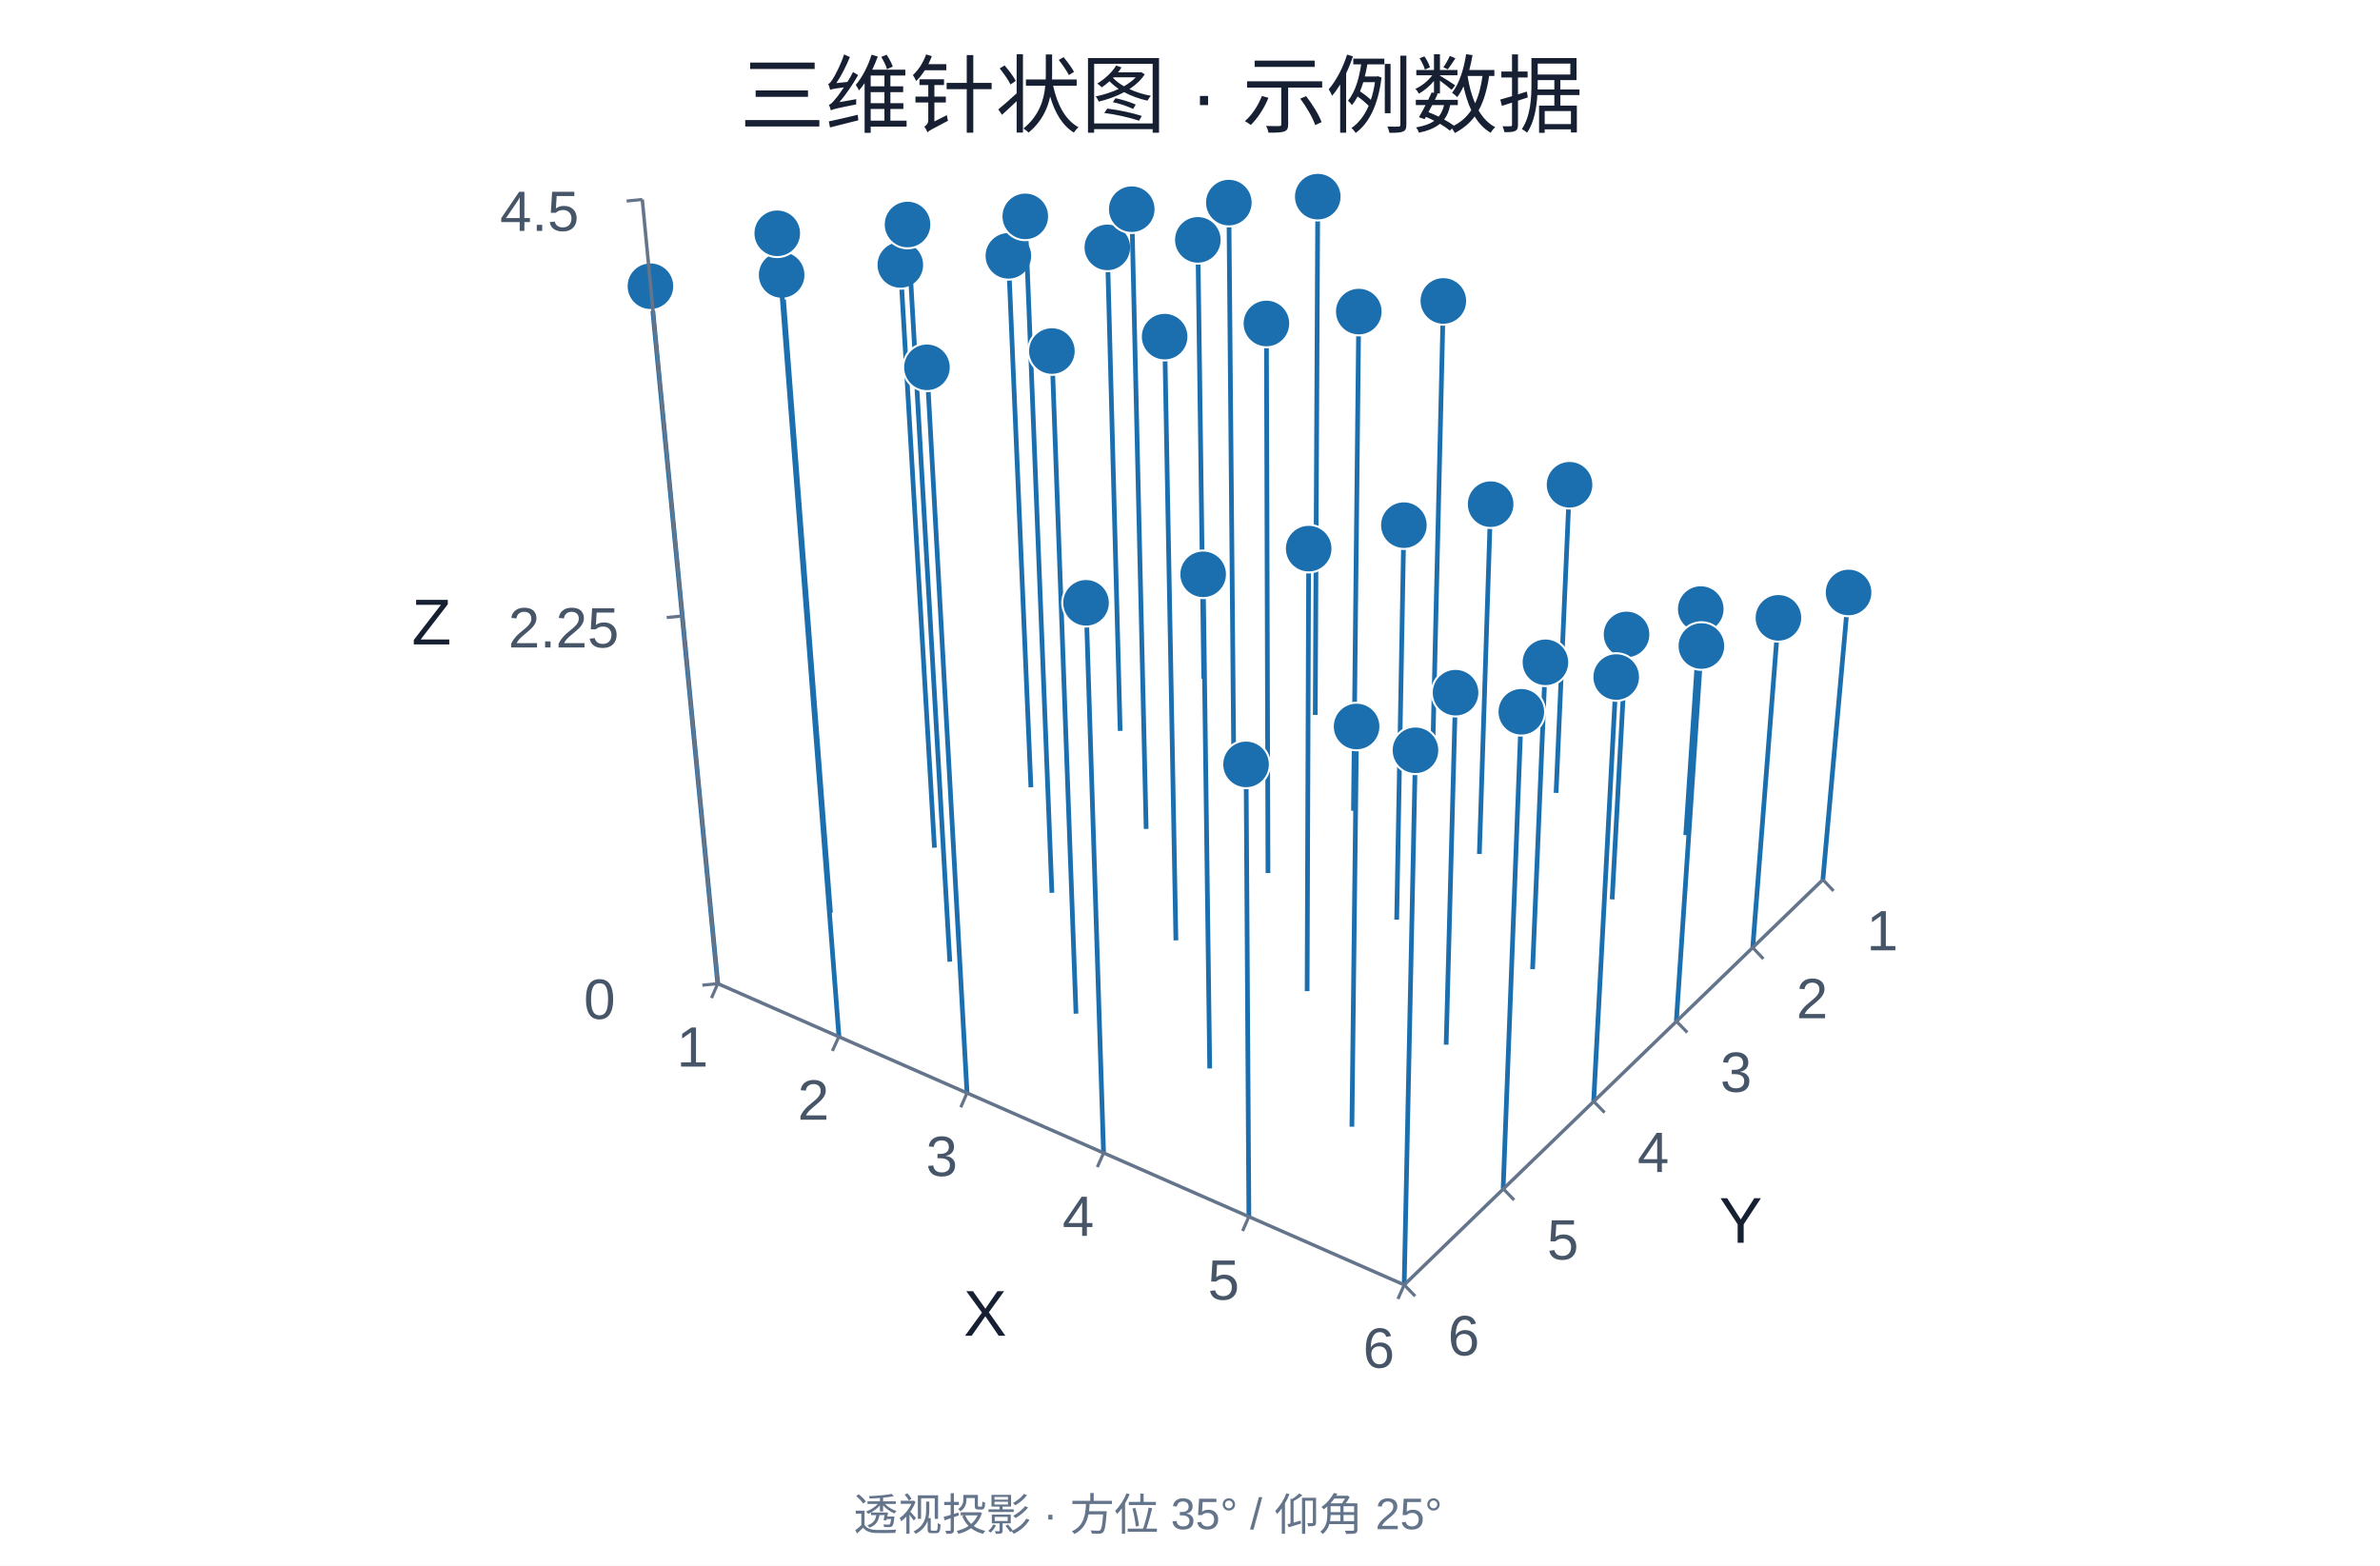
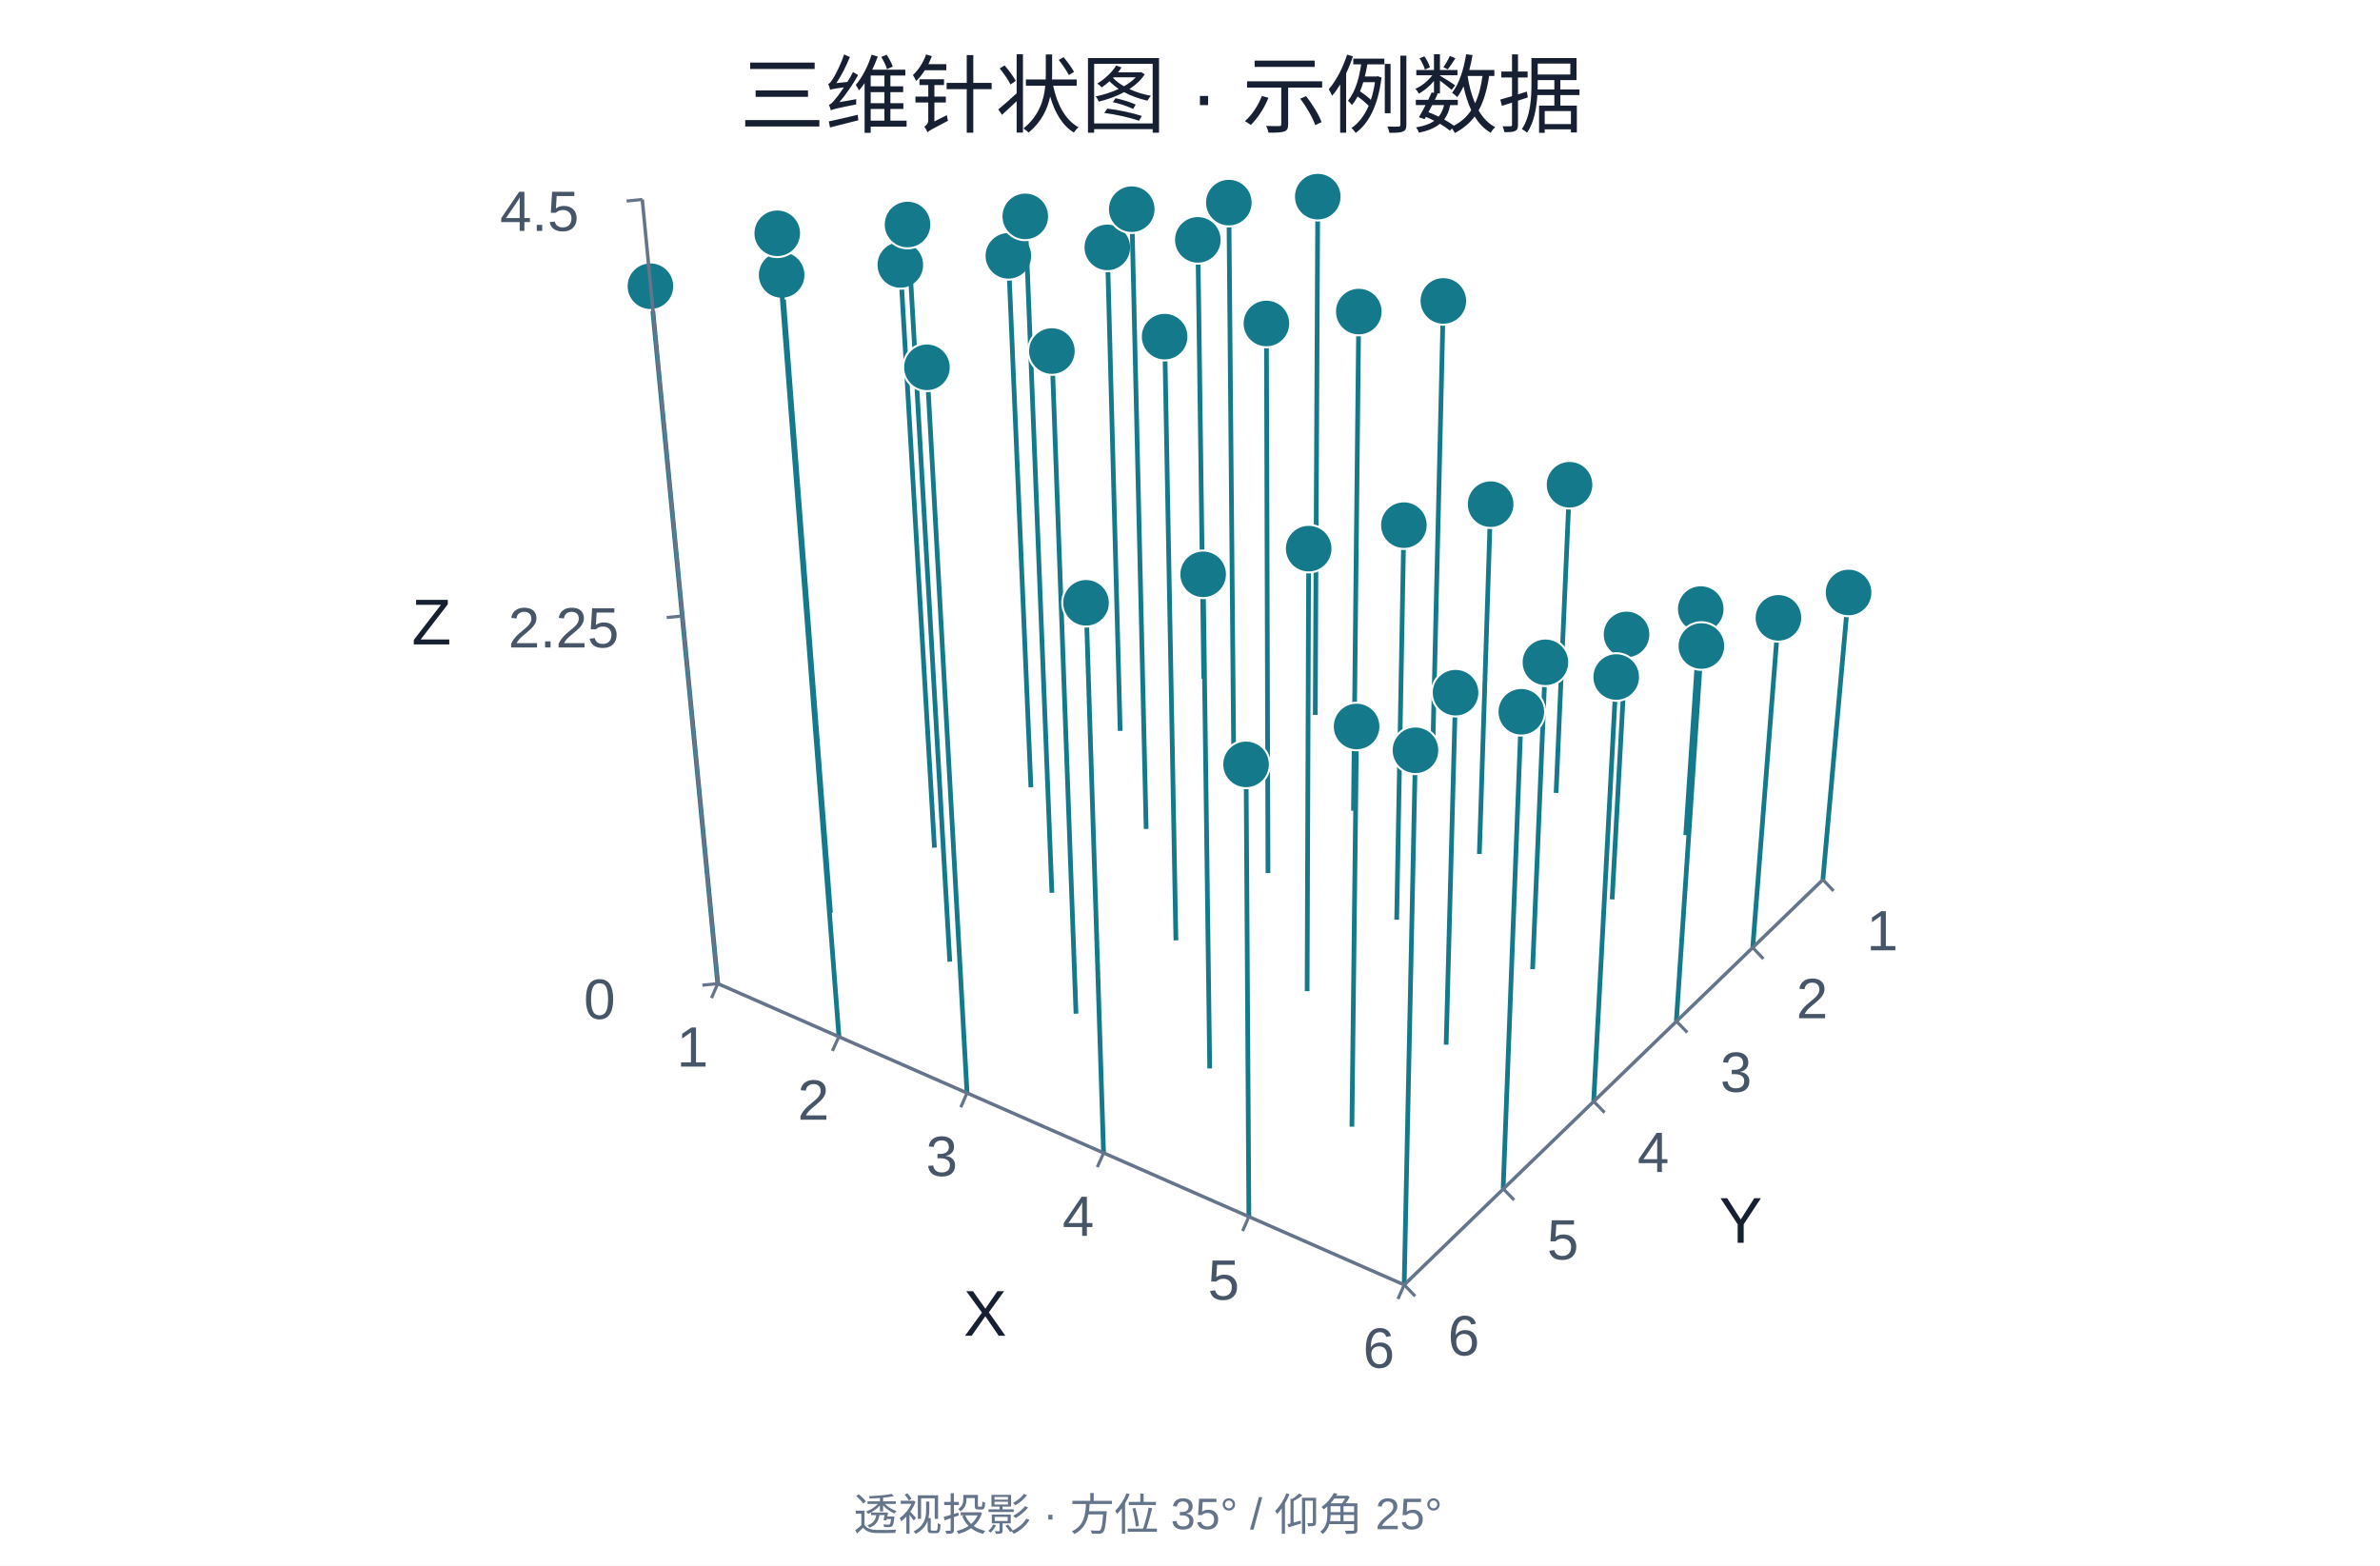
<svg xmlns="http://www.w3.org/2000/svg" width="760" height="500" version="1.1" baseProfile="full" viewBox="0 0 760 500">
  <rect width="760" height="500" x="0" y="0" fill="#ffffff" />
-   <polyline points="384.4 216.7 382.5 76.6" fill="none" pointer-events="visible" stroke="#1B6FAE" stroke-width="1.5" stroke-linejoin="round" class="zr69-cls-832" />
-   <polyline points="420 228.3 420.8 62.8" fill="none" pointer-events="visible" stroke="#1B6FAE" stroke-width="1.5" stroke-linejoin="round" class="zr69-cls-832" />
-   <circle cx="382.5" cy="76.6" r="7.6" fill="#1B6FAE" stroke="#ffffff" stroke-width="0.65" class="zr69-cls-833" />
-   <polyline points="357.7 233.4 353.6 79" fill="none" pointer-events="visible" stroke="#1B6FAE" stroke-width="1.5" stroke-linejoin="round" class="zr69-cls-832" />
-   <polyline points="457.5 240.4 460.9 96.1" fill="none" pointer-events="visible" stroke="#1B6FAE" stroke-width="1.5" stroke-linejoin="round" class="zr69-cls-832" />
-   <polyline points="496.9 253.2 501.2 154.8" fill="none" pointer-events="visible" stroke="#1B6FAE" stroke-width="1.5" stroke-linejoin="round" class="zr69-cls-832" />
-   <polyline points="394 245.8 392.4 64.7" fill="none" pointer-events="visible" stroke="#1B6FAE" stroke-width="1.5" stroke-linejoin="round" class="zr69-cls-832" />
-   <circle cx="420.8" cy="62.8" r="7.6" fill="#1B6FAE" stroke="#ffffff" stroke-width="0.65" class="zr69-cls-833" />
-   <circle cx="353.6" cy="79" r="7.6" fill="#1B6FAE" stroke="#ffffff" stroke-width="0.65" class="zr69-cls-833" />
-   <polyline points="329.2 251.4 322 81.7" fill="none" pointer-events="visible" stroke="#1B6FAE" stroke-width="1.5" stroke-linejoin="round" class="zr69-cls-832" />
-   <polyline points="538.3 266.7 543.1 194.5" fill="none" pointer-events="visible" stroke="#1B6FAE" stroke-width="1.5" stroke-linejoin="round" class="zr69-cls-832" />
-   <circle cx="460.9" cy="96.1" r="7.6" fill="#1B6FAE" stroke="#ffffff" stroke-width="0.65" class="zr69-cls-833" />
-   <circle cx="501.2" cy="154.8" r="7.6" fill="#1B6FAE" stroke="#ffffff" stroke-width="0.65" class="zr69-cls-833" />
-   <polyline points="432.2 258.9 433.9 99.5" fill="none" pointer-events="visible" stroke="#1B6FAE" stroke-width="1.5" stroke-linejoin="round" class="zr69-cls-832" />
-   <circle cx="543.1" cy="194.5" r="7.6" fill="#1B6FAE" stroke="#ffffff" stroke-width="0.65" class="zr69-cls-833" />
-   <polyline points="472.4 272.7 476 161" fill="none" pointer-events="visible" stroke="#1B6FAE" stroke-width="1.5" stroke-linejoin="round" class="zr69-cls-832" />
-   <polyline points="366 264.7 361.4 66.8" fill="none" pointer-events="visible" stroke="#1B6FAE" stroke-width="1.5" stroke-linejoin="round" class="zr69-cls-832" />
-   <circle cx="392.4" cy="64.7" r="7.6" fill="#1B6FAE" stroke="#ffffff" stroke-width="0.65" class="zr69-cls-833" />
-   <polyline points="582.1 280.9 590.3 189.2" fill="none" pointer-events="visible" stroke="#1B6FAE" stroke-width="1.5" stroke-linejoin="round" class="zr69-cls-832" />
-   <polyline points="298.4 270.7 287.5 84.6" fill="none" pointer-events="visible" stroke="#1B6FAE" stroke-width="1.5" stroke-linejoin="round" class="zr69-cls-832" />
-   <circle cx="322" cy="81.7" r="7.6" fill="#1B6FAE" stroke="#ffffff" stroke-width="0.65" class="zr69-cls-833" />
-   <polyline points="514.8 287.2 519.4 202.6" fill="none" pointer-events="visible" stroke="#1B6FAE" stroke-width="1.5" stroke-linejoin="round" class="zr69-cls-832" />
-   <circle cx="433.9" cy="99.5" r="7.6" fill="#1B6FAE" stroke="#ffffff" stroke-width="0.65" class="zr69-cls-833" />
-   <polyline points="404.9 278.8 404.4 103.3" fill="none" pointer-events="visible" stroke="#1B6FAE" stroke-width="1.5" stroke-linejoin="round" class="zr69-cls-832" />
-   <circle cx="476" cy="161" r="7.6" fill="#1B6FAE" stroke="#ffffff" stroke-width="0.65" class="zr69-cls-833" />
-   <circle cx="590.3" cy="189.2" r="7.6" fill="#1B6FAE" stroke="#ffffff" stroke-width="0.65" class="zr69-cls-833" />
-   <circle cx="519.4" cy="202.6" r="7.6" fill="#1B6FAE" stroke="#ffffff" stroke-width="0.65" class="zr69-cls-833" />
-   <polyline points="446 293.7 448.3 167.7" fill="none" pointer-events="visible" stroke="#1B6FAE" stroke-width="1.5" stroke-linejoin="round" class="zr69-cls-832" />
-   <polyline points="335.9 285.1 327.4 69.1" fill="none" pointer-events="visible" stroke="#1B6FAE" stroke-width="1.5" stroke-linejoin="round" class="zr69-cls-832" />
-   <polyline points="559.7 302.6 567.9 197.3" fill="none" pointer-events="visible" stroke="#1B6FAE" stroke-width="1.5" stroke-linejoin="round" class="zr69-cls-832" />
-   <circle cx="361.4" cy="66.8" r="7.6" fill="#1B6FAE" stroke="#ffffff" stroke-width="0.65" class="zr69-cls-833" />
-   <polyline points="265.2 291.5 249.6 87.8" fill="none" pointer-events="visible" stroke="#1B6FAE" stroke-width="1.5" stroke-linejoin="round" class="zr69-cls-832" />
-   <circle cx="287.5" cy="84.6" r="7.6" fill="#1B6FAE" stroke="#ffffff" stroke-width="0.65" class="zr69-cls-833" />
-   <polyline points="489.4 309.5 493.5 211.5" fill="none" pointer-events="visible" stroke="#1B6FAE" stroke-width="1.5" stroke-linejoin="round" class="zr69-cls-832" />
-   <polyline points="375.5 300.3 371.9 107.5" fill="none" pointer-events="visible" stroke="#1B6FAE" stroke-width="1.5" stroke-linejoin="round" class="zr69-cls-832" />
-   <circle cx="404.4" cy="103.3" r="7.6" fill="#1B6FAE" stroke="#ffffff" stroke-width="0.65" class="zr69-cls-833" />
-   <circle cx="448.3" cy="167.7" r="7.6" fill="#1B6FAE" stroke="#ffffff" stroke-width="0.65" class="zr69-cls-833" />
-   <circle cx="567.9" cy="197.3" r="7.6" fill="#1B6FAE" stroke="#ffffff" stroke-width="0.65" class="zr69-cls-833" />
-   <polyline points="417.4 316.5 417.9 175.2" fill="none" pointer-events="visible" stroke="#1B6FAE" stroke-width="1.5" stroke-linejoin="round" class="zr69-cls-832" />
-   <circle cx="493.5" cy="211.5" r="7.6" fill="#1B6FAE" stroke="#ffffff" stroke-width="0.65" class="zr69-cls-833" />
-   <polyline points="303.3 307.1 289.8 71.7" fill="none" pointer-events="visible" stroke="#1B6FAE" stroke-width="1.5" stroke-linejoin="round" class="zr69-cls-832" />
-   <polyline points="535.3 326.1 543.3 206.3" fill="none" pointer-events="visible" stroke="#1B6FAE" stroke-width="1.5" stroke-linejoin="round" class="zr69-cls-832" />
-   <polyline points="229.2 314.1 207.7 91.4" fill="none" pointer-events="visible" stroke="#1B6FAE" stroke-width="1.5" stroke-linejoin="round" class="zr69-cls-832" />
-   <circle cx="327.4" cy="69.1" r="7.6" fill="#1B6FAE" stroke="#ffffff" stroke-width="0.65" class="zr69-cls-833" />
-   <circle cx="249.6" cy="87.8" r="7.6" fill="#1B6FAE" stroke="#ffffff" stroke-width="0.65" class="zr69-cls-833" />
-   <polyline points="461.8 333.6 464.8 221.2" fill="none" pointer-events="visible" stroke="#1B6FAE" stroke-width="1.5" stroke-linejoin="round" class="zr69-cls-832" />
-   <polyline points="343.6 323.7 335.9 112.1" fill="none" pointer-events="visible" stroke="#1B6FAE" stroke-width="1.5" stroke-linejoin="round" class="zr69-cls-832" />
-   <circle cx="371.9" cy="107.5" r="7.6" fill="#1B6FAE" stroke="#ffffff" stroke-width="0.65" class="zr69-cls-833" />
-   <circle cx="417.9" cy="175.2" r="7.6" fill="#1B6FAE" stroke="#ffffff" stroke-width="0.65" class="zr69-cls-833" />
-   <circle cx="543.3" cy="206.3" r="7.6" fill="#1B6FAE" stroke="#ffffff" stroke-width="0.65" class="zr69-cls-833" />
-   <polyline points="386.3 341.2 384.2 183.4" fill="none" pointer-events="visible" stroke="#1B6FAE" stroke-width="1.5" stroke-linejoin="round" class="zr69-cls-832" />
-   <polyline points="267.9 331 248.2 74.5" fill="none" pointer-events="visible" stroke="#1B6FAE" stroke-width="1.5" stroke-linejoin="round" class="zr69-cls-832" />
-   <circle cx="464.8" cy="221.2" r="7.6" fill="#1B6FAE" stroke="#ffffff" stroke-width="0.65" class="zr69-cls-833" />
-   <polyline points="508.9 351.7 516.1 216.2" fill="none" pointer-events="visible" stroke="#1B6FAE" stroke-width="1.5" stroke-linejoin="round" class="zr69-cls-832" />
-   <circle cx="289.8" cy="71.7" r="7.6" fill="#1B6FAE" stroke="#ffffff" stroke-width="0.65" class="zr69-cls-833" />
-   <polyline points="431.7 359.8 433.2 232" fill="none" pointer-events="visible" stroke="#1B6FAE" stroke-width="1.5" stroke-linejoin="round" class="zr69-cls-832" />
-   <circle cx="207.7" cy="91.4" r="7.6" fill="#1B6FAE" stroke="#ffffff" stroke-width="0.65" class="zr69-cls-833" />
-   <polyline points="308.8 349 296 117.3" fill="none" pointer-events="visible" stroke="#1B6FAE" stroke-width="1.5" stroke-linejoin="round" class="zr69-cls-832" />
-   <circle cx="335.9" cy="112.1" r="7.6" fill="#1B6FAE" stroke="#ffffff" stroke-width="0.65" class="zr69-cls-833" />
-   <circle cx="384.2" cy="183.4" r="7.6" fill="#1B6FAE" stroke="#ffffff" stroke-width="0.65" class="zr69-cls-833" />
-   <circle cx="516.1" cy="216.2" r="7.6" fill="#1B6FAE" stroke="#ffffff" stroke-width="0.65" class="zr69-cls-833" />
-   <polyline points="352.4 368.2 346.8 192.5" fill="none" pointer-events="visible" stroke="#1B6FAE" stroke-width="1.5" stroke-linejoin="round" class="zr69-cls-832" />
-   <circle cx="433.2" cy="232" r="7.6" fill="#1B6FAE" stroke="#ffffff" stroke-width="0.65" class="zr69-cls-833" />
-   <polyline points="480 379.6 485.8 227.3" fill="none" pointer-events="visible" stroke="#1B6FAE" stroke-width="1.5" stroke-linejoin="round" class="zr69-cls-832" />
-   <circle cx="248.2" cy="74.5" r="7.6" fill="#1B6FAE" stroke="#ffffff" stroke-width="0.65" class="zr69-cls-833" />
-   <polyline points="398.8 388.5 397.9 244.1" fill="none" pointer-events="visible" stroke="#1B6FAE" stroke-width="1.5" stroke-linejoin="round" class="zr69-cls-832" />
-   <circle cx="296" cy="117.3" r="7.6" fill="#1B6FAE" stroke="#ffffff" stroke-width="0.65" class="zr69-cls-833" />
-   <circle cx="346.8" cy="192.5" r="7.6" fill="#1B6FAE" stroke="#ffffff" stroke-width="0.65" class="zr69-cls-833" />
-   <circle cx="485.8" cy="227.3" r="7.6" fill="#1B6FAE" stroke="#ffffff" stroke-width="0.65" class="zr69-cls-833" />
-   <circle cx="397.9" cy="244.1" r="7.6" fill="#1B6FAE" stroke="#ffffff" stroke-width="0.65" class="zr69-cls-833" />
-   <polyline points="448.4 410.3 452 239.6" fill="none" pointer-events="visible" stroke="#1B6FAE" stroke-width="1.5" stroke-linejoin="round" class="zr69-cls-832" />
-   <circle cx="452" cy="239.6" r="7.6" fill="#1B6FAE" stroke="#ffffff" stroke-width="0.65" class="zr69-cls-833" />
-   <path d="M229.2 314.1L448.4 410.3" fill="none" pointer-events="visible" stroke="#64748b" stroke-width="1.1" class="zr69-cls-834" />
-   <path d="M229.2 314.1L227.2 318.7" fill="none" pointer-events="visible" stroke="#64748b" class="zr69-cls-834" />
-   <path d="M267.9 331L265.8 335.6" fill="none" pointer-events="visible" stroke="#64748b" class="zr69-cls-834" />
-   <path d="M308.8 349L306.8 353.6" fill="none" pointer-events="visible" stroke="#64748b" class="zr69-cls-834" />
-   <path d="M352.4 368.2L350.4 372.7" fill="none" pointer-events="visible" stroke="#64748b" class="zr69-cls-834" />
-   <path d="M398.8 388.5L396.8 393.1" fill="none" pointer-events="visible" stroke="#64748b" class="zr69-cls-834" />
-   <path d="M448.4 410.3L446.4 414.8" fill="none" pointer-events="visible" stroke="#64748b" class="zr69-cls-834" />
-   <path d="M582.1 280.9L448.4 410.3" fill="none" pointer-events="visible" stroke="#64748b" stroke-width="1.1" class="zr69-cls-834" />
-   <path d="M582.1 280.9L585.5 284.5" fill="none" pointer-events="visible" stroke="#64748b" class="zr69-cls-834" />
-   <path d="M559.7 302.6L563.1 306.2" fill="none" pointer-events="visible" stroke="#64748b" class="zr69-cls-834" />
-   <path d="M535.3 326.1L538.8 329.7" fill="none" pointer-events="visible" stroke="#64748b" class="zr69-cls-834" />
-   <path d="M508.9 351.7L512.4 355.3" fill="none" pointer-events="visible" stroke="#64748b" class="zr69-cls-834" />
-   <path d="M480 379.6L483.5 383.2" fill="none" pointer-events="visible" stroke="#64748b" class="zr69-cls-834" />
-   <path d="M448.4 410.3L451.9 413.9" fill="none" pointer-events="visible" stroke="#64748b" class="zr69-cls-834" />
-   <path d="M229.2 314.1L205.1 63.7" fill="none" pointer-events="visible" stroke="#64748b" stroke-width="1.1" class="zr69-cls-834" />
-   <path d="M229.2 314.1L224.3 314.6" fill="none" pointer-events="visible" stroke="#64748b" class="zr69-cls-834" />
-   <path d="M217.9 196.7L212.9 197.2" fill="none" pointer-events="visible" stroke="#64748b" class="zr69-cls-834" />
-   <path d="M205.1 63.7L200.1 64.2" fill="none" pointer-events="visible" stroke="#64748b" class="zr69-cls-834" />
-   <path d="M0 0l287.6 0l0 32.7l-287.6 0Z" transform="translate(236.2045 12)" fill="none" pointer-events="visible" class="zr69-cls-834" />
+   <polyline points="384.4 216.7 382.5 76.6" fill="none" pointer-events="visible" stroke="#147a8b" stroke-width="1.5" stroke-linejoin="round" class="zr69-cls-830" />
+   <polyline points="420 228.3 420.8 62.8" fill="none" pointer-events="visible" stroke="#147a8b" stroke-width="1.5" stroke-linejoin="round" class="zr69-cls-830" />
+   <circle cx="382.5" cy="76.6" r="7.6" fill="#147a8b" stroke="#ffffff" stroke-width="0.65" class="zr69-cls-831" />
+   <polyline points="357.7 233.4 353.6 79" fill="none" pointer-events="visible" stroke="#147a8b" stroke-width="1.5" stroke-linejoin="round" class="zr69-cls-830" />
+   <polyline points="457.5 240.4 460.9 96.1" fill="none" pointer-events="visible" stroke="#147a8b" stroke-width="1.5" stroke-linejoin="round" class="zr69-cls-830" />
+   <polyline points="496.9 253.2 501.2 154.8" fill="none" pointer-events="visible" stroke="#147a8b" stroke-width="1.5" stroke-linejoin="round" class="zr69-cls-830" />
+   <polyline points="394 245.8 392.4 64.7" fill="none" pointer-events="visible" stroke="#147a8b" stroke-width="1.5" stroke-linejoin="round" class="zr69-cls-830" />
+   <circle cx="420.8" cy="62.8" r="7.6" fill="#147a8b" stroke="#ffffff" stroke-width="0.65" class="zr69-cls-831" />
+   <circle cx="353.6" cy="79" r="7.6" fill="#147a8b" stroke="#ffffff" stroke-width="0.65" class="zr69-cls-831" />
+   <polyline points="329.2 251.4 322 81.7" fill="none" pointer-events="visible" stroke="#147a8b" stroke-width="1.5" stroke-linejoin="round" class="zr69-cls-830" />
+   <polyline points="538.3 266.7 543.1 194.5" fill="none" pointer-events="visible" stroke="#147a8b" stroke-width="1.5" stroke-linejoin="round" class="zr69-cls-830" />
+   <circle cx="460.9" cy="96.1" r="7.6" fill="#147a8b" stroke="#ffffff" stroke-width="0.65" class="zr69-cls-831" />
+   <circle cx="501.2" cy="154.8" r="7.6" fill="#147a8b" stroke="#ffffff" stroke-width="0.65" class="zr69-cls-831" />
+   <polyline points="432.2 258.9 433.9 99.5" fill="none" pointer-events="visible" stroke="#147a8b" stroke-width="1.5" stroke-linejoin="round" class="zr69-cls-830" />
+   <circle cx="543.1" cy="194.5" r="7.6" fill="#147a8b" stroke="#ffffff" stroke-width="0.65" class="zr69-cls-831" />
+   <polyline points="472.4 272.7 476 161" fill="none" pointer-events="visible" stroke="#147a8b" stroke-width="1.5" stroke-linejoin="round" class="zr69-cls-830" />
+   <polyline points="366 264.7 361.4 66.8" fill="none" pointer-events="visible" stroke="#147a8b" stroke-width="1.5" stroke-linejoin="round" class="zr69-cls-830" />
+   <circle cx="392.4" cy="64.7" r="7.6" fill="#147a8b" stroke="#ffffff" stroke-width="0.65" class="zr69-cls-831" />
+   <polyline points="582.1 280.9 590.3 189.2" fill="none" pointer-events="visible" stroke="#147a8b" stroke-width="1.5" stroke-linejoin="round" class="zr69-cls-830" />
+   <polyline points="298.4 270.7 287.5 84.6" fill="none" pointer-events="visible" stroke="#147a8b" stroke-width="1.5" stroke-linejoin="round" class="zr69-cls-830" />
+   <circle cx="322" cy="81.7" r="7.6" fill="#147a8b" stroke="#ffffff" stroke-width="0.65" class="zr69-cls-831" />
+   <polyline points="514.8 287.2 519.4 202.6" fill="none" pointer-events="visible" stroke="#147a8b" stroke-width="1.5" stroke-linejoin="round" class="zr69-cls-830" />
+   <circle cx="433.9" cy="99.5" r="7.6" fill="#147a8b" stroke="#ffffff" stroke-width="0.65" class="zr69-cls-831" />
+   <polyline points="404.9 278.8 404.4 103.3" fill="none" pointer-events="visible" stroke="#147a8b" stroke-width="1.5" stroke-linejoin="round" class="zr69-cls-830" />
+   <circle cx="476" cy="161" r="7.6" fill="#147a8b" stroke="#ffffff" stroke-width="0.65" class="zr69-cls-831" />
+   <circle cx="590.3" cy="189.2" r="7.6" fill="#147a8b" stroke="#ffffff" stroke-width="0.65" class="zr69-cls-831" />
+   <circle cx="519.4" cy="202.6" r="7.6" fill="#147a8b" stroke="#ffffff" stroke-width="0.65" class="zr69-cls-831" />
+   <polyline points="446 293.7 448.3 167.7" fill="none" pointer-events="visible" stroke="#147a8b" stroke-width="1.5" stroke-linejoin="round" class="zr69-cls-830" />
+   <polyline points="335.9 285.1 327.4 69.1" fill="none" pointer-events="visible" stroke="#147a8b" stroke-width="1.5" stroke-linejoin="round" class="zr69-cls-830" />
+   <polyline points="559.7 302.6 567.9 197.3" fill="none" pointer-events="visible" stroke="#147a8b" stroke-width="1.5" stroke-linejoin="round" class="zr69-cls-830" />
+   <circle cx="361.4" cy="66.8" r="7.6" fill="#147a8b" stroke="#ffffff" stroke-width="0.65" class="zr69-cls-831" />
+   <polyline points="265.2 291.5 249.6 87.8" fill="none" pointer-events="visible" stroke="#147a8b" stroke-width="1.5" stroke-linejoin="round" class="zr69-cls-830" />
+   <circle cx="287.5" cy="84.6" r="7.6" fill="#147a8b" stroke="#ffffff" stroke-width="0.65" class="zr69-cls-831" />
+   <polyline points="489.4 309.5 493.5 211.5" fill="none" pointer-events="visible" stroke="#147a8b" stroke-width="1.5" stroke-linejoin="round" class="zr69-cls-830" />
+   <polyline points="375.5 300.3 371.9 107.5" fill="none" pointer-events="visible" stroke="#147a8b" stroke-width="1.5" stroke-linejoin="round" class="zr69-cls-830" />
+   <circle cx="404.4" cy="103.3" r="7.6" fill="#147a8b" stroke="#ffffff" stroke-width="0.65" class="zr69-cls-831" />
+   <circle cx="448.3" cy="167.7" r="7.6" fill="#147a8b" stroke="#ffffff" stroke-width="0.65" class="zr69-cls-831" />
+   <circle cx="567.9" cy="197.3" r="7.6" fill="#147a8b" stroke="#ffffff" stroke-width="0.65" class="zr69-cls-831" />
+   <polyline points="417.4 316.5 417.9 175.2" fill="none" pointer-events="visible" stroke="#147a8b" stroke-width="1.5" stroke-linejoin="round" class="zr69-cls-830" />
+   <circle cx="493.5" cy="211.5" r="7.6" fill="#147a8b" stroke="#ffffff" stroke-width="0.65" class="zr69-cls-831" />
+   <polyline points="303.3 307.1 289.8 71.7" fill="none" pointer-events="visible" stroke="#147a8b" stroke-width="1.5" stroke-linejoin="round" class="zr69-cls-830" />
+   <polyline points="535.3 326.1 543.3 206.3" fill="none" pointer-events="visible" stroke="#147a8b" stroke-width="1.5" stroke-linejoin="round" class="zr69-cls-830" />
+   <polyline points="229.2 314.1 207.7 91.4" fill="none" pointer-events="visible" stroke="#147a8b" stroke-width="1.5" stroke-linejoin="round" class="zr69-cls-830" />
+   <circle cx="327.4" cy="69.1" r="7.6" fill="#147a8b" stroke="#ffffff" stroke-width="0.65" class="zr69-cls-831" />
+   <circle cx="249.6" cy="87.8" r="7.6" fill="#147a8b" stroke="#ffffff" stroke-width="0.65" class="zr69-cls-831" />
+   <polyline points="461.8 333.6 464.8 221.2" fill="none" pointer-events="visible" stroke="#147a8b" stroke-width="1.5" stroke-linejoin="round" class="zr69-cls-830" />
+   <polyline points="343.6 323.7 335.9 112.1" fill="none" pointer-events="visible" stroke="#147a8b" stroke-width="1.5" stroke-linejoin="round" class="zr69-cls-830" />
+   <circle cx="371.9" cy="107.5" r="7.6" fill="#147a8b" stroke="#ffffff" stroke-width="0.65" class="zr69-cls-831" />
+   <circle cx="417.9" cy="175.2" r="7.6" fill="#147a8b" stroke="#ffffff" stroke-width="0.65" class="zr69-cls-831" />
+   <circle cx="543.3" cy="206.3" r="7.6" fill="#147a8b" stroke="#ffffff" stroke-width="0.65" class="zr69-cls-831" />
+   <polyline points="386.3 341.2 384.2 183.4" fill="none" pointer-events="visible" stroke="#147a8b" stroke-width="1.5" stroke-linejoin="round" class="zr69-cls-830" />
+   <polyline points="267.9 331 248.2 74.5" fill="none" pointer-events="visible" stroke="#147a8b" stroke-width="1.5" stroke-linejoin="round" class="zr69-cls-830" />
+   <circle cx="464.8" cy="221.2" r="7.6" fill="#147a8b" stroke="#ffffff" stroke-width="0.65" class="zr69-cls-831" />
+   <polyline points="508.9 351.7 516.1 216.2" fill="none" pointer-events="visible" stroke="#147a8b" stroke-width="1.5" stroke-linejoin="round" class="zr69-cls-830" />
+   <circle cx="289.8" cy="71.7" r="7.6" fill="#147a8b" stroke="#ffffff" stroke-width="0.65" class="zr69-cls-831" />
+   <polyline points="431.7 359.8 433.2 232" fill="none" pointer-events="visible" stroke="#147a8b" stroke-width="1.5" stroke-linejoin="round" class="zr69-cls-830" />
+   <circle cx="207.7" cy="91.4" r="7.6" fill="#147a8b" stroke="#ffffff" stroke-width="0.65" class="zr69-cls-831" />
+   <polyline points="308.8 349 296 117.3" fill="none" pointer-events="visible" stroke="#147a8b" stroke-width="1.5" stroke-linejoin="round" class="zr69-cls-830" />
+   <circle cx="335.9" cy="112.1" r="7.6" fill="#147a8b" stroke="#ffffff" stroke-width="0.65" class="zr69-cls-831" />
+   <circle cx="384.2" cy="183.4" r="7.6" fill="#147a8b" stroke="#ffffff" stroke-width="0.65" class="zr69-cls-831" />
+   <circle cx="516.1" cy="216.2" r="7.6" fill="#147a8b" stroke="#ffffff" stroke-width="0.65" class="zr69-cls-831" />
+   <polyline points="352.4 368.2 346.8 192.5" fill="none" pointer-events="visible" stroke="#147a8b" stroke-width="1.5" stroke-linejoin="round" class="zr69-cls-830" />
+   <circle cx="433.2" cy="232" r="7.6" fill="#147a8b" stroke="#ffffff" stroke-width="0.65" class="zr69-cls-831" />
+   <polyline points="480 379.6 485.8 227.3" fill="none" pointer-events="visible" stroke="#147a8b" stroke-width="1.5" stroke-linejoin="round" class="zr69-cls-830" />
+   <circle cx="248.2" cy="74.5" r="7.6" fill="#147a8b" stroke="#ffffff" stroke-width="0.65" class="zr69-cls-831" />
+   <polyline points="398.8 388.5 397.9 244.1" fill="none" pointer-events="visible" stroke="#147a8b" stroke-width="1.5" stroke-linejoin="round" class="zr69-cls-830" />
+   <circle cx="296" cy="117.3" r="7.6" fill="#147a8b" stroke="#ffffff" stroke-width="0.65" class="zr69-cls-831" />
+   <circle cx="346.8" cy="192.5" r="7.6" fill="#147a8b" stroke="#ffffff" stroke-width="0.65" class="zr69-cls-831" />
+   <circle cx="485.8" cy="227.3" r="7.6" fill="#147a8b" stroke="#ffffff" stroke-width="0.65" class="zr69-cls-831" />
+   <circle cx="397.9" cy="244.1" r="7.6" fill="#147a8b" stroke="#ffffff" stroke-width="0.65" class="zr69-cls-831" />
+   <polyline points="448.4 410.3 452 239.6" fill="none" pointer-events="visible" stroke="#147a8b" stroke-width="1.5" stroke-linejoin="round" class="zr69-cls-830" />
+   <circle cx="452" cy="239.6" r="7.6" fill="#147a8b" stroke="#ffffff" stroke-width="0.65" class="zr69-cls-831" />
+   <path d="M229.2 314.1L448.4 410.3" fill="none" pointer-events="visible" stroke="#64748b" stroke-width="1.1" class="zr69-cls-832" />
+   <path d="M229.2 314.1L227.2 318.7" fill="none" pointer-events="visible" stroke="#64748b" class="zr69-cls-832" />
+   <path d="M267.9 331L265.8 335.6" fill="none" pointer-events="visible" stroke="#64748b" class="zr69-cls-832" />
+   <path d="M308.8 349L306.8 353.6" fill="none" pointer-events="visible" stroke="#64748b" class="zr69-cls-832" />
+   <path d="M352.4 368.2L350.4 372.7" fill="none" pointer-events="visible" stroke="#64748b" class="zr69-cls-832" />
+   <path d="M398.8 388.5L396.8 393.1" fill="none" pointer-events="visible" stroke="#64748b" class="zr69-cls-832" />
+   <path d="M448.4 410.3L446.4 414.8" fill="none" pointer-events="visible" stroke="#64748b" class="zr69-cls-832" />
+   <path d="M582.1 280.9L448.4 410.3" fill="none" pointer-events="visible" stroke="#64748b" stroke-width="1.1" class="zr69-cls-832" />
+   <path d="M582.1 280.9L585.5 284.5" fill="none" pointer-events="visible" stroke="#64748b" class="zr69-cls-832" />
+   <path d="M559.7 302.6L563.1 306.2" fill="none" pointer-events="visible" stroke="#64748b" class="zr69-cls-832" />
+   <path d="M535.3 326.1L538.8 329.7" fill="none" pointer-events="visible" stroke="#64748b" class="zr69-cls-832" />
+   <path d="M508.9 351.7L512.4 355.3" fill="none" pointer-events="visible" stroke="#64748b" class="zr69-cls-832" />
+   <path d="M480 379.6L483.5 383.2" fill="none" pointer-events="visible" stroke="#64748b" class="zr69-cls-832" />
+   <path d="M448.4 410.3L451.9 413.9" fill="none" pointer-events="visible" stroke="#64748b" class="zr69-cls-832" />
+   <path d="M229.2 314.1L205.1 63.7" fill="none" pointer-events="visible" stroke="#64748b" stroke-width="1.1" class="zr69-cls-832" />
+   <path d="M229.2 314.1L224.3 314.6" fill="none" pointer-events="visible" stroke="#64748b" class="zr69-cls-832" />
+   <path d="M217.9 196.7L212.9 197.2" fill="none" pointer-events="visible" stroke="#64748b" class="zr69-cls-832" />
+   <path d="M205.1 63.7L200.1 64.2" fill="none" pointer-events="visible" stroke="#64748b" class="zr69-cls-832" />
+   <path d="M0 0l287.6 0l0 32.7l-287.6 0Z" transform="translate(236.2045 12)" fill="none" pointer-events="visible" class="zr69-cls-832" />
  <text dominant-baseline="central" text-anchor="start" style="font: 27.234px Arial" xml:space="preserve" y="16.34" transform="translate(236.2045 12)" fill="#172033">三维针状图 · 示例数据</text>
-   <path d="M0 0l214.8 0l0 17l-214.8 0Z" transform="translate(272.6042 474.0428)" fill="none" pointer-events="visible" class="zr69-cls-834" />
+   <path d="M0 0l214.8 0l0 17l-214.8 0Z" transform="translate(272.6042 474.0428)" fill="none" pointer-events="visible" class="zr69-cls-832" />
  <text dominant-baseline="central" text-anchor="start" style="font: 14.131px Arial" xml:space="preserve" y="8.479" transform="translate(272.6042 474.0428)" fill="#64748b">透视投影 · 方位 35° / 仰角 25°</text>
-   <path d="M0 0l10.2 0l0 21.8l-10.2 0Z" transform="translate(216.0804 323.4075)" fill="none" pointer-events="visible" class="zr69-cls-834" />
+   <path d="M0 0l10.2 0l0 21.8l-10.2 0Z" transform="translate(216.0804 323.4075)" fill="none" pointer-events="visible" class="zr69-cls-832" />
  <text dominant-baseline="central" text-anchor="start" style="font: 18.168px Arial" y="10.901" transform="translate(216.0804 323.4075)" fill="#475569">1</text>
-   <path d="M0 0l10.2 0l0 21.8l-10.2 0Z" transform="translate(254.6965 340.3529)" fill="none" pointer-events="visible" class="zr69-cls-834" />
+   <path d="M0 0l10.2 0l0 21.8l-10.2 0Z" transform="translate(254.6965 340.3529)" fill="none" pointer-events="visible" class="zr69-cls-832" />
  <text dominant-baseline="central" text-anchor="start" style="font: 18.168px Arial" y="10.901" transform="translate(254.6965 340.3529)" fill="#475569">2</text>
-   <path d="M0 0l10.2 0l0 21.8l-10.2 0Z" transform="translate(295.6798 358.3369)" fill="none" pointer-events="visible" class="zr69-cls-834" />
+   <path d="M0 0l10.2 0l0 21.8l-10.2 0Z" transform="translate(295.6798 358.3369)" fill="none" pointer-events="visible" class="zr69-cls-832" />
  <text dominant-baseline="central" text-anchor="start" style="font: 18.168px Arial" y="10.901" transform="translate(295.6798 358.3369)" fill="#475569">3</text>
-   <path d="M0 0l10.2 0l0 21.8l-10.2 0Z" transform="translate(339.2548 377.4583)" fill="none" pointer-events="visible" class="zr69-cls-834" />
+   <path d="M0 0l10.2 0l0 21.8l-10.2 0Z" transform="translate(339.2548 377.4583)" fill="none" pointer-events="visible" class="zr69-cls-832" />
  <text dominant-baseline="central" text-anchor="start" style="font: 18.168px Arial" y="10.901" transform="translate(339.2548 377.4583)" fill="#475569">4</text>
-   <path d="M0 0l10.2 0l0 21.8l-10.2 0Z" transform="translate(385.6754 397.8283)" fill="none" pointer-events="visible" class="zr69-cls-834" />
+   <path d="M0 0l10.2 0l0 21.8l-10.2 0Z" transform="translate(385.6754 397.8283)" fill="none" pointer-events="visible" class="zr69-cls-832" />
  <text dominant-baseline="central" text-anchor="start" style="font: 18.168px Arial" y="10.901" transform="translate(385.6754 397.8283)" fill="#475569">5</text>
-   <path d="M0 0l10.2 0l0 21.8l-10.2 0Z" transform="translate(435.2296 419.5735)" fill="none" pointer-events="visible" class="zr69-cls-834" />
+   <path d="M0 0l10.2 0l0 21.8l-10.2 0Z" transform="translate(435.2296 419.5735)" fill="none" pointer-events="visible" class="zr69-cls-832" />
  <text dominant-baseline="central" text-anchor="start" style="font: 18.168px Arial" y="10.901" transform="translate(435.2296 419.5735)" fill="#475569">6</text>
-   <path d="M0 0l13.9 0l0 24.8l-13.9 0Z" transform="translate(307.6879 406.9698)" fill="none" pointer-events="visible" class="zr69-cls-834" />
+   <path d="M0 0l13.9 0l0 24.8l-13.9 0Z" transform="translate(307.6879 406.9698)" fill="none" pointer-events="visible" class="zr69-cls-832" />
  <text dominant-baseline="central" text-anchor="start" style="font: 20.692px Arial" y="12.415" transform="translate(307.6879 406.9698)" fill="#172033">X</text>
-   <path d="M0 0l10.2 0l0 21.8l-10.2 0Z" transform="translate(596.0302 286.2731)" fill="none" pointer-events="visible" class="zr69-cls-834" />
+   <path d="M0 0l10.2 0l0 21.8l-10.2 0Z" transform="translate(596.0302 286.2731)" fill="none" pointer-events="visible" class="zr69-cls-832" />
  <text dominant-baseline="central" text-anchor="start" style="font: 18.168px Arial" y="10.901" transform="translate(596.0302 286.2731)" fill="#475569">1</text>
-   <path d="M0 0l10.2 0l0 21.8l-10.2 0Z" transform="translate(573.6165 307.96)" fill="none" pointer-events="visible" class="zr69-cls-834" />
+   <path d="M0 0l10.2 0l0 21.8l-10.2 0Z" transform="translate(573.6165 307.96)" fill="none" pointer-events="visible" class="zr69-cls-832" />
  <text dominant-baseline="central" text-anchor="start" style="font: 18.168px Arial" y="10.901" transform="translate(573.6165 307.96)" fill="#475569">2</text>
-   <path d="M0 0l10.2 0l0 21.8l-10.2 0Z" transform="translate(549.315 331.4735)" fill="none" pointer-events="visible" class="zr69-cls-834" />
+   <path d="M0 0l10.2 0l0 21.8l-10.2 0Z" transform="translate(549.315 331.4735)" fill="none" pointer-events="visible" class="zr69-cls-832" />
  <text dominant-baseline="central" text-anchor="start" style="font: 18.168px Arial" y="10.901" transform="translate(549.315 331.4735)" fill="#475569">3</text>
-   <path d="M0 0l10.2 0l0 21.8l-10.2 0Z" transform="translate(522.8766 357.0547)" fill="none" pointer-events="visible" class="zr69-cls-834" />
+   <path d="M0 0l10.2 0l0 21.8l-10.2 0Z" transform="translate(522.8766 357.0547)" fill="none" pointer-events="visible" class="zr69-cls-832" />
  <text dominant-baseline="central" text-anchor="start" style="font: 18.168px Arial" y="10.901" transform="translate(522.8766 357.0547)" fill="#475569">4</text>
-   <path d="M0 0l10.2 0l0 21.8l-10.2 0Z" transform="translate(494.0065 384.9887)" fill="none" pointer-events="visible" class="zr69-cls-834" />
+   <path d="M0 0l10.2 0l0 21.8l-10.2 0Z" transform="translate(494.0065 384.9887)" fill="none" pointer-events="visible" class="zr69-cls-832" />
  <text dominant-baseline="central" text-anchor="start" style="font: 18.168px Arial" y="10.901" transform="translate(494.0065 384.9887)" fill="#475569">5</text>
-   <path d="M0 0l10.2 0l0 21.8l-10.2 0Z" transform="translate(462.353 415.6158)" fill="none" pointer-events="visible" class="zr69-cls-834" />
+   <path d="M0 0l10.2 0l0 21.8l-10.2 0Z" transform="translate(462.353 415.6158)" fill="none" pointer-events="visible" class="zr69-cls-832" />
  <text dominant-baseline="central" text-anchor="start" style="font: 18.168px Arial" y="10.901" transform="translate(462.353 415.6158)" fill="#475569">6</text>
-   <path d="M0 0l13.9 0l0 24.8l-13.9 0Z" transform="translate(548.9625 377.2803)" fill="none" pointer-events="visible" class="zr69-cls-834" />
+   <path d="M0 0l13.9 0l0 24.8l-13.9 0Z" transform="translate(548.9625 377.2803)" fill="none" pointer-events="visible" class="zr69-cls-832" />
  <text dominant-baseline="central" text-anchor="start" style="font: 20.692px Arial" y="12.415" transform="translate(548.9625 377.2803)" fill="#172033">Y</text>
-   <path d="M0 0l10.2 0l0 21.8l-10.2 0Z" transform="translate(186.4132 308.1673)" fill="none" pointer-events="visible" class="zr69-cls-834" />
+   <path d="M0 0l10.2 0l0 21.8l-10.2 0Z" transform="translate(186.4132 308.1673)" fill="none" pointer-events="visible" class="zr69-cls-832" />
  <text dominant-baseline="central" text-anchor="start" style="font: 18.168px Arial" y="10.901" transform="translate(186.4132 308.1673)" fill="#475569">0</text>
-   <path d="M0 0l35.6 0l0 21.8l-35.6 0Z" transform="translate(162.306 189.548)" fill="none" pointer-events="visible" class="zr69-cls-834" />
+   <path d="M0 0l35.6 0l0 21.8l-35.6 0Z" transform="translate(162.306 189.548)" fill="none" pointer-events="visible" class="zr69-cls-832" />
  <text dominant-baseline="central" text-anchor="start" style="font: 18.168px Arial" y="10.901" transform="translate(162.306 189.548)" fill="#475569">2.25</text>
-   <path d="M0 0l25.4 0l0 21.8l-25.4 0Z" transform="translate(159.643 56.5358)" fill="none" pointer-events="visible" class="zr69-cls-834" />
+   <path d="M0 0l25.4 0l0 21.8l-25.4 0Z" transform="translate(159.643 56.5358)" fill="none" pointer-events="visible" class="zr69-cls-832" />
  <text dominant-baseline="central" text-anchor="start" style="font: 18.168px Arial" y="10.901" transform="translate(159.643 56.5358)" fill="#475569">4.5</text>
-   <path d="M0 0l12.6 0l0 24.8l-12.6 0Z" transform="translate(131.4794 186.2092)" fill="none" pointer-events="visible" class="zr69-cls-834" />
+   <path d="M0 0l12.6 0l0 24.8l-12.6 0Z" transform="translate(131.4794 186.2092)" fill="none" pointer-events="visible" class="zr69-cls-832" />
  <text dominant-baseline="central" text-anchor="start" style="font: 20.692px Arial" y="12.415" transform="translate(131.4794 186.2092)" fill="#172033">Z</text>
  <style>
- .zr69-cls-832:hover {
+ .zr69-cls-830:hover {
cursor:pointer;
}
- .zr69-cls-833:hover {
+ .zr69-cls-831:hover {
cursor:pointer;
- fill:rgba(29,122,191,1);
+ fill:rgba(22,134,152,1);
}
- .zr69-cls-834:hover {
+ .zr69-cls-832:hover {
pointer-events:none;
}



</style>
</svg>
